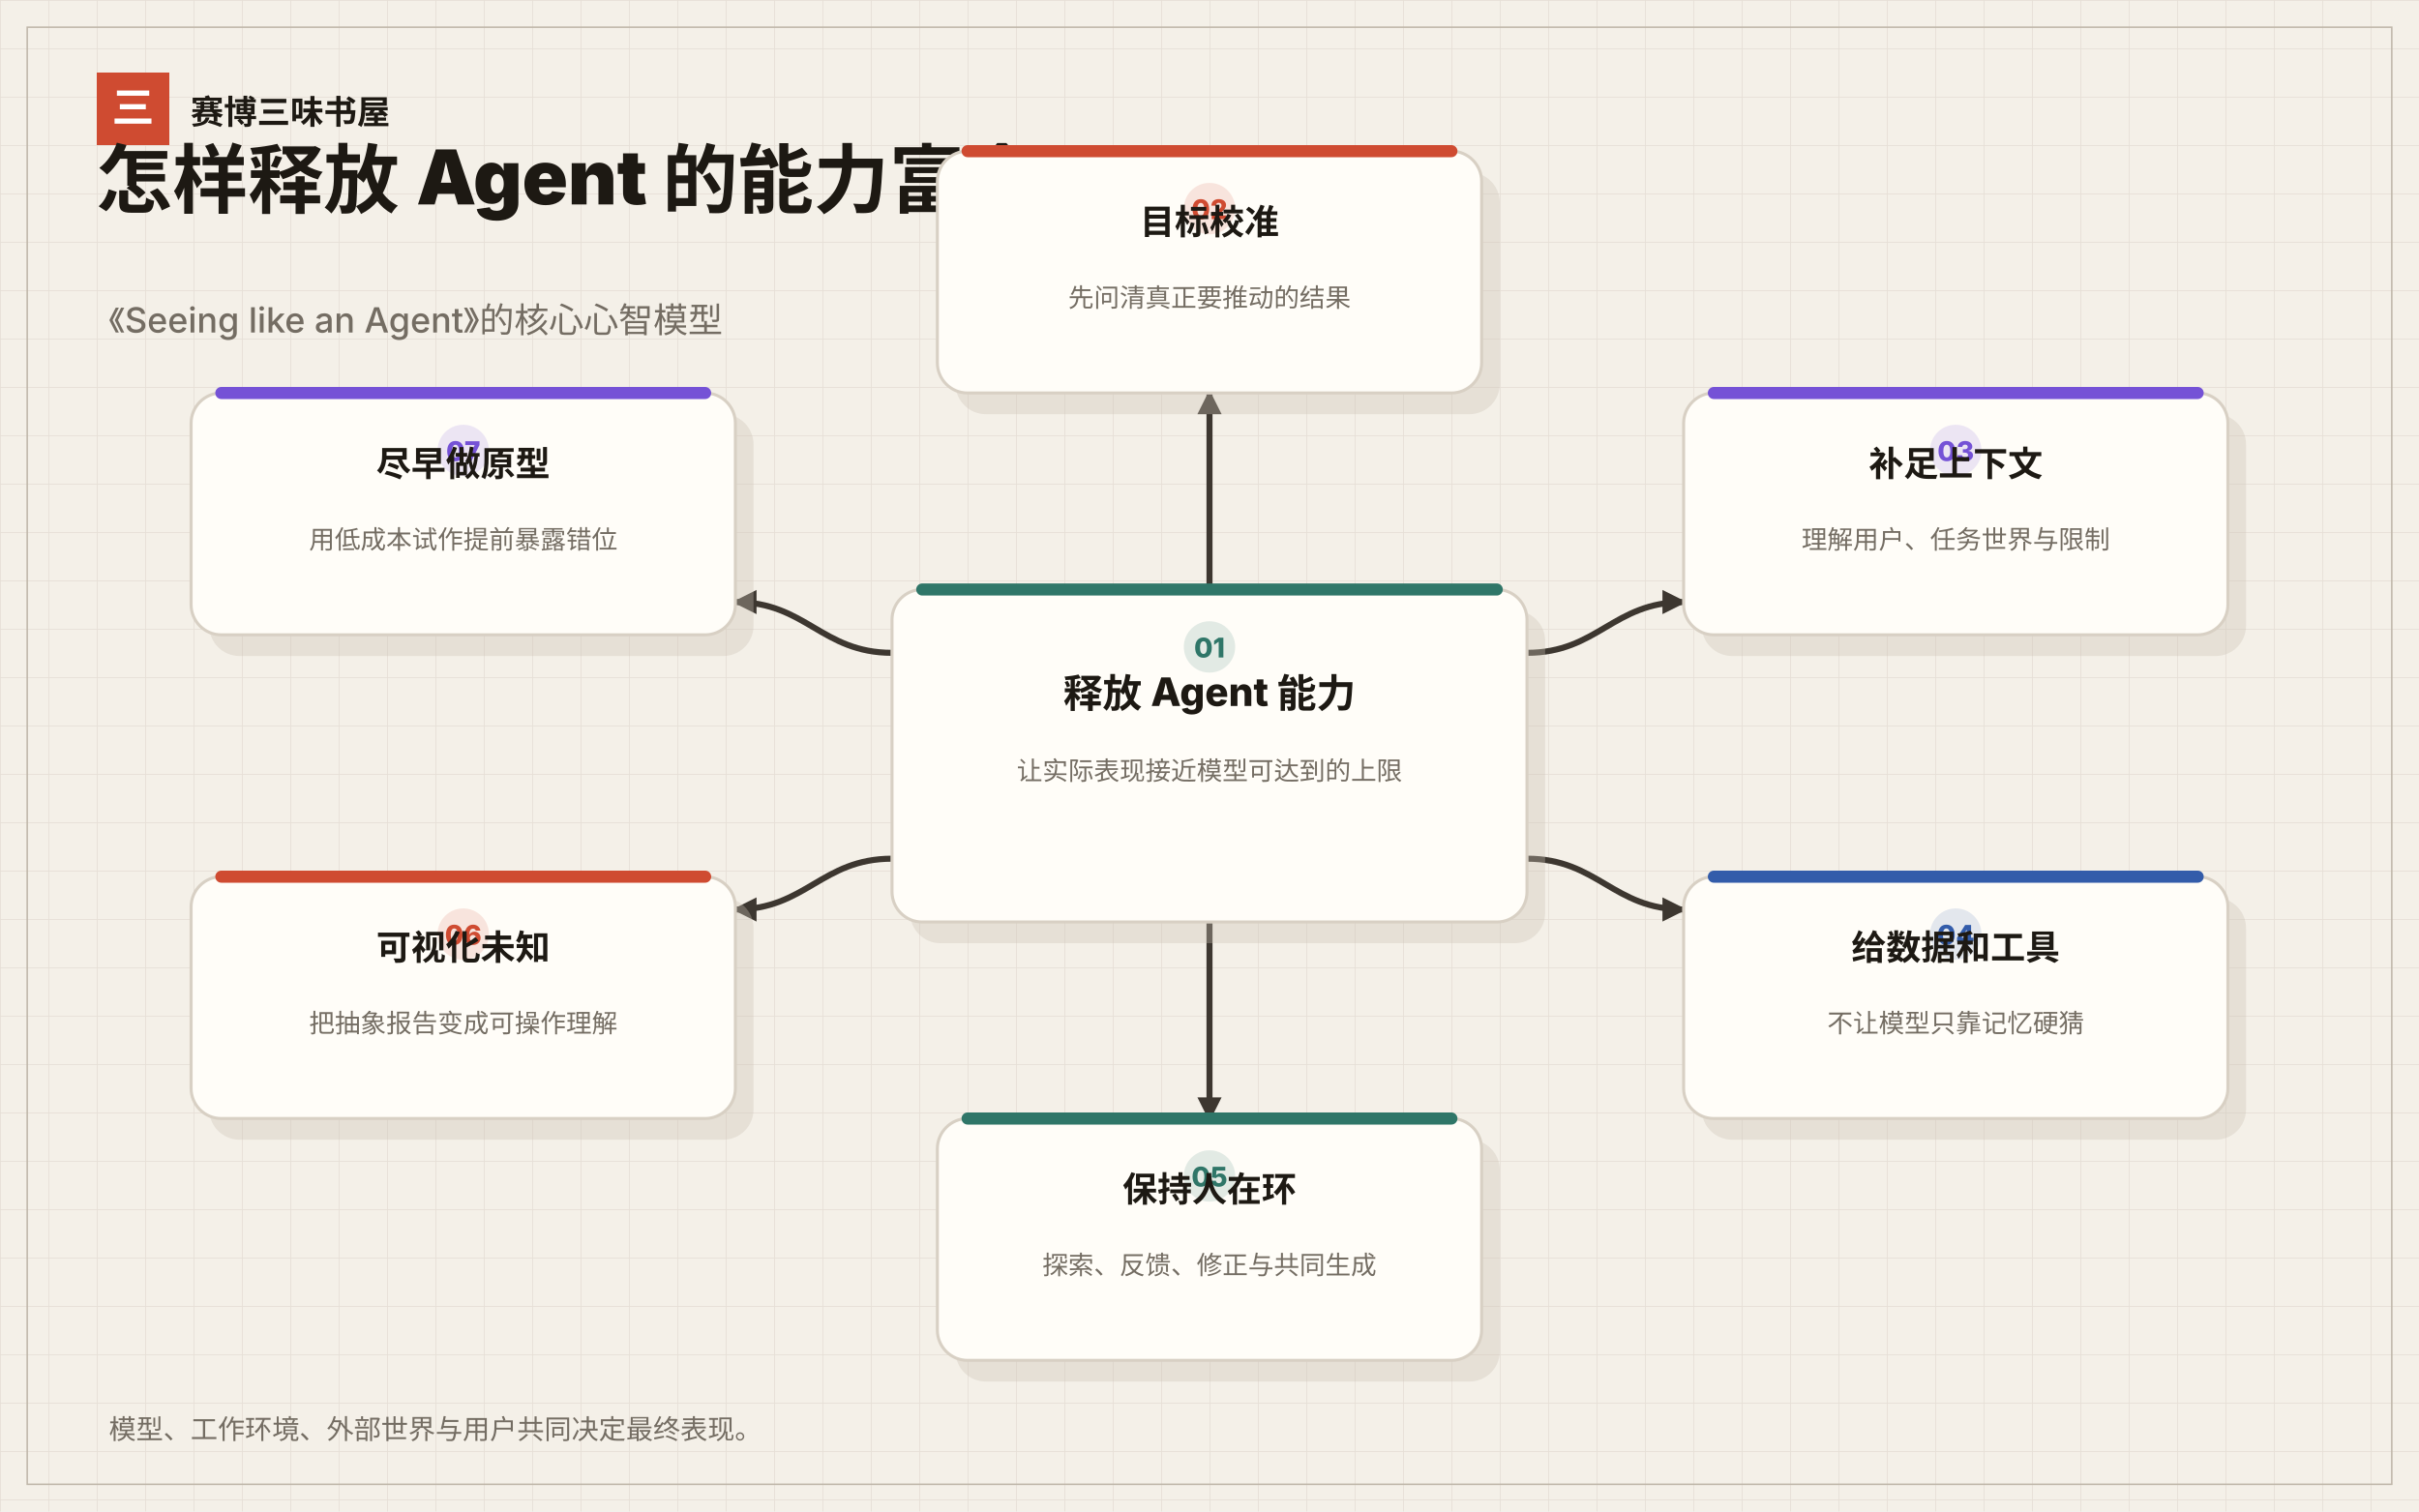
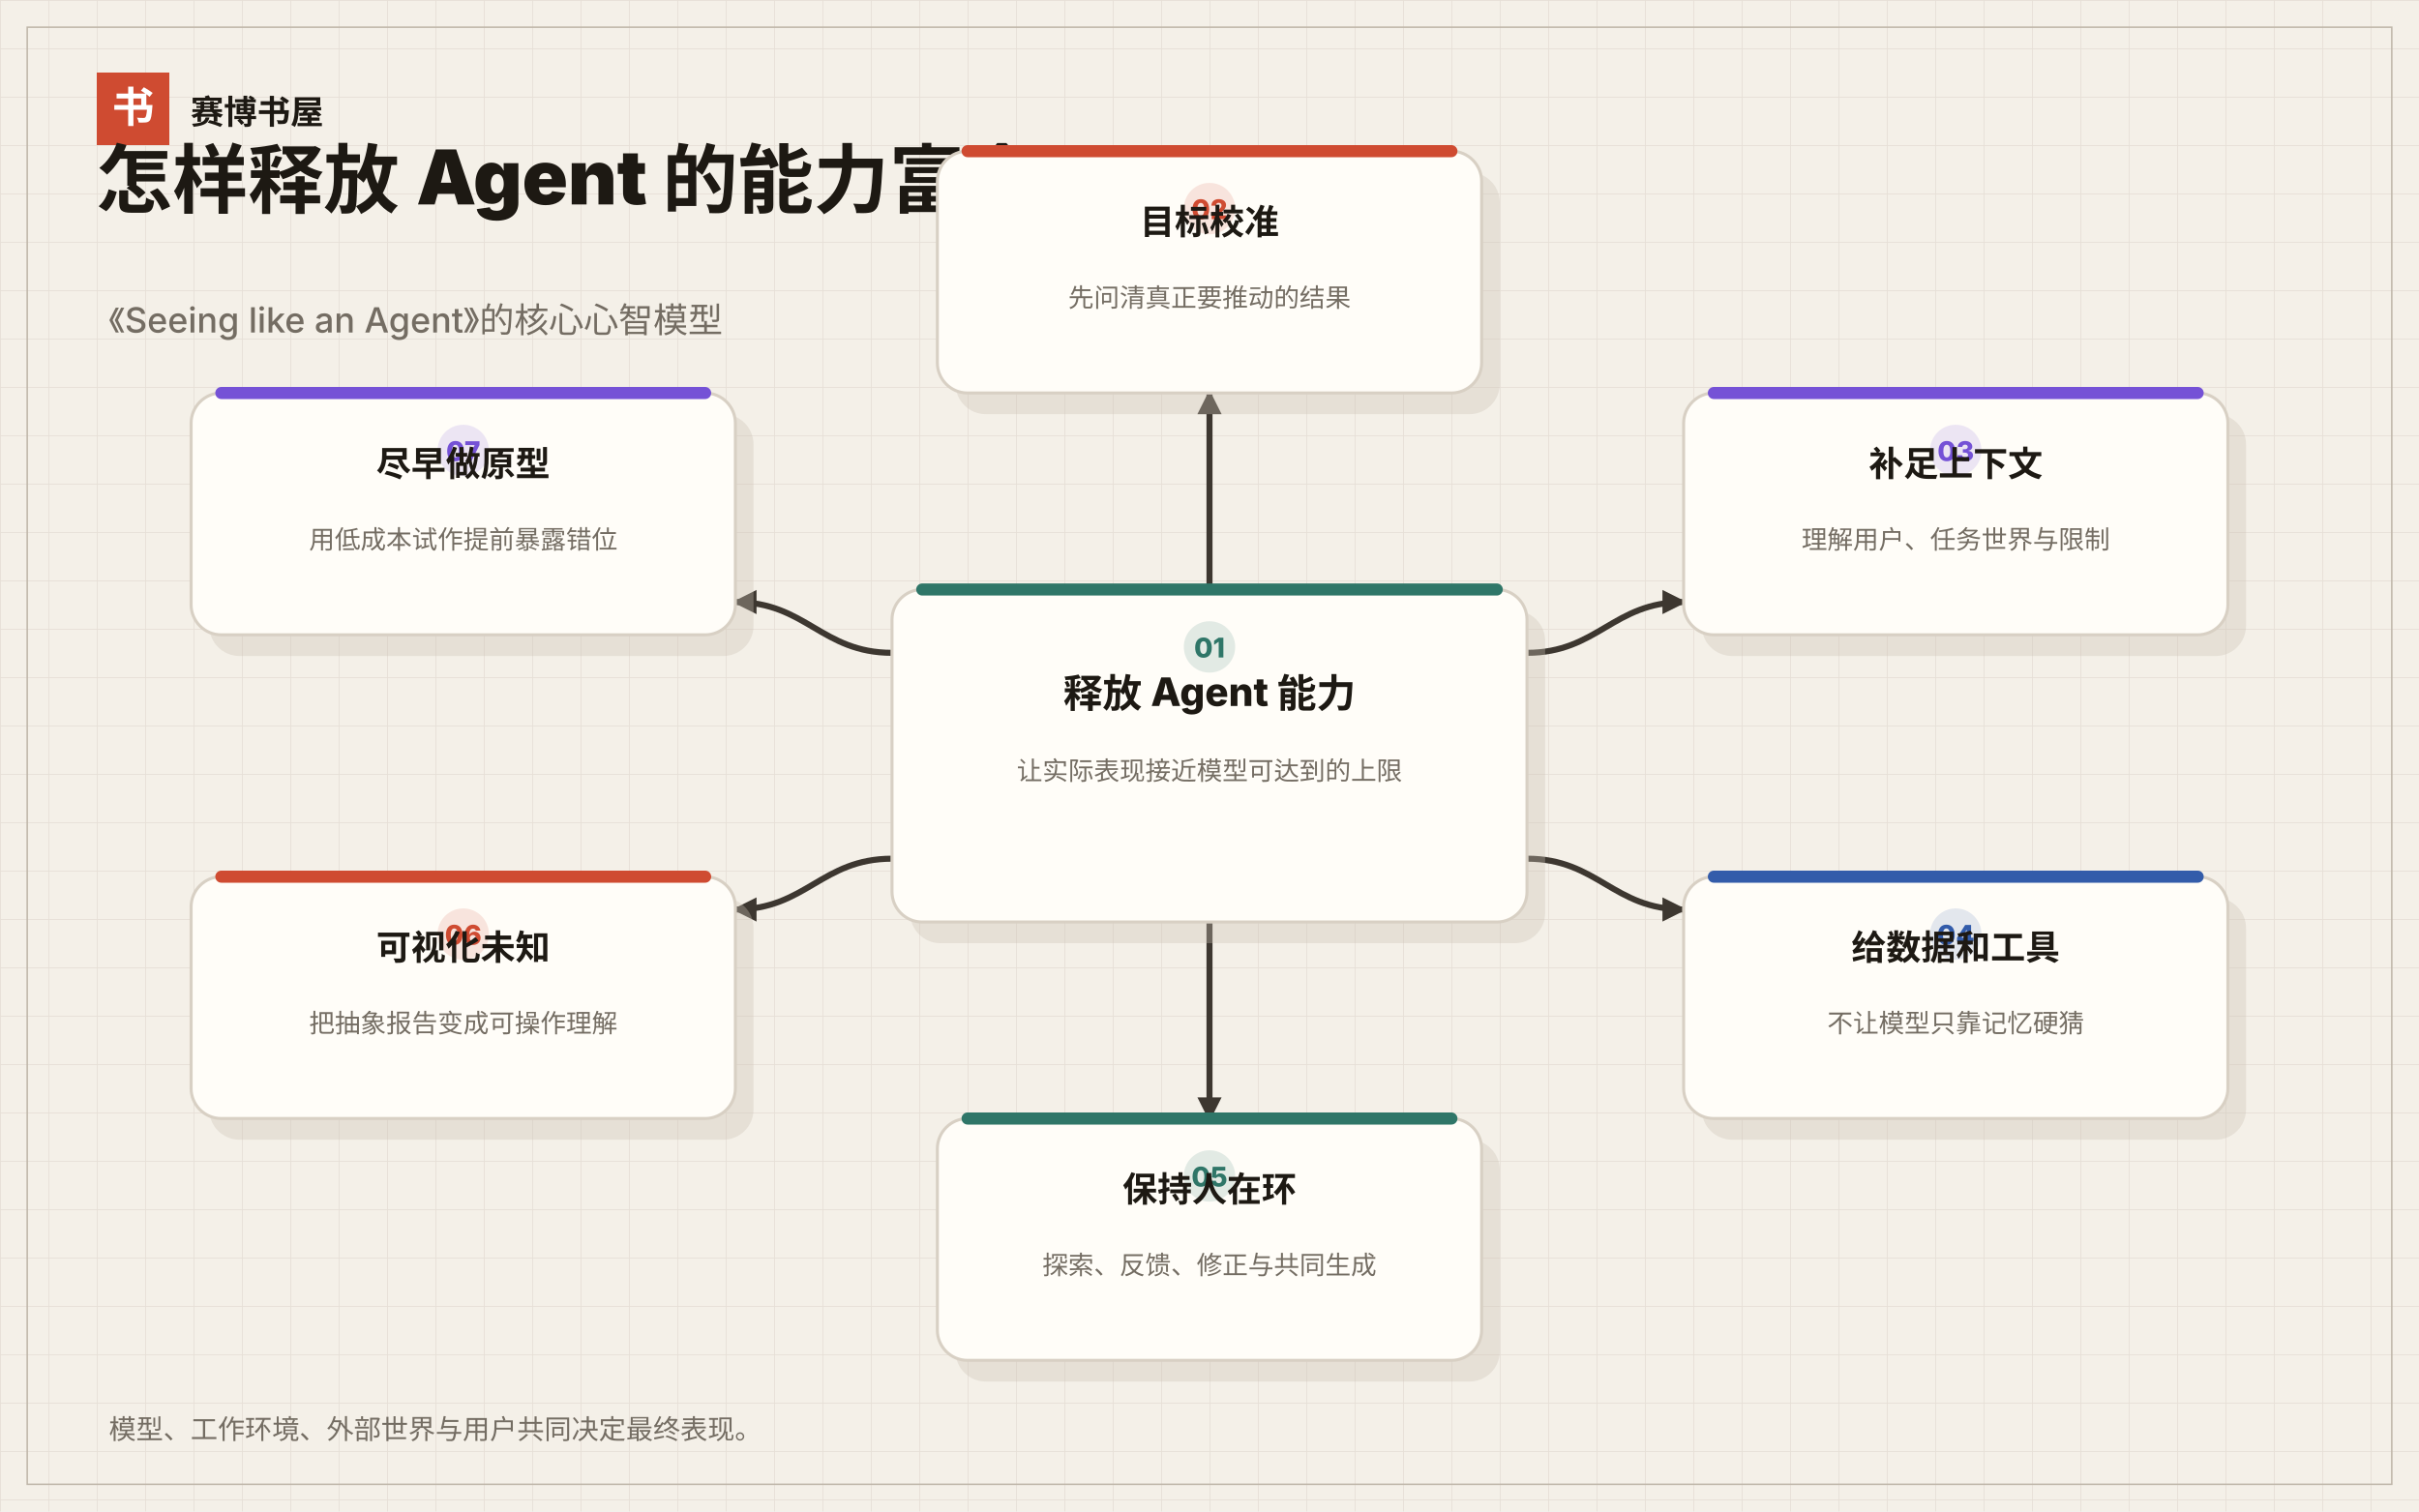
<svg xmlns="http://www.w3.org/2000/svg" width="1600" height="1000" viewBox="0 0 1600 1000" role="img" aria-labelledby="title description">
  <defs>
    <style>text{font-family:-apple-system,BlinkMacSystemFont,"PingFang SC","Microsoft YaHei",sans-serif}</style>
    <pattern id="grid" width="32" height="32" patternUnits="userSpaceOnUse">
      <path d="M 32 0 L 0 0 0 32" fill="none" stroke="#d7d0c4" stroke-width="1" opacity=".55" />
    </pattern>
    <marker id="arrow" markerUnits="userSpaceOnUse" markerWidth="16" markerHeight="16" refX="14" refY="8" orient="auto">
      <path d="M 0 0 L 16 8 L 0 16 z" fill="#3d3730" />
    </marker>
  </defs>
  <rect width="1600" height="1000" fill="#f4f0e8" />
  <rect width="1600" height="1000" fill="url(#grid)" />
  <rect x="18" y="18" width="1564" height="964" fill="none" stroke="#bfb6a9" stroke-width="1" />
  <rect x="64" y="48" width="48" height="48" fill="#cf4b31" />
-   <text x="88" y="81" text-anchor="middle" font-size="28" font-weight="900" fill="white">三</text>
-   <text x="126" y="82" font-size="22" font-weight="760" fill="#1d1913">赛博三味书屋</text>
+   <text x="88" y="81" text-anchor="middle" font-size="28" font-weight="900" fill="white">书</text>
+   <text x="126" y="82" font-size="22" font-weight="760" fill="#1d1913">赛博书屋</text>
  <text x="64.0" y="137.0" text-anchor="start" font-size="50" font-weight="850" fill="#1d1913">
    <tspan x="64.0" dy="0">怎样释放 Agent 的能力富余</tspan>
  </text>
  <text x="72.0" y="220.0" text-anchor="start" font-size="23" font-weight="500" fill="#746d63">
    <tspan x="72.0" dy="0">《Seeing like an Agent》的核心心智模型</tspan>
  </text>
  <g>
    <path d="M 800.0 390.0 C 800.0 331.5, 800.0 318.5, 800.0 260.0" fill="none" stroke="#3d3730" stroke-width="4" marker-end="url(#arrow)" />
    <path d="M 1010.0 431.9 C 1056.6 431.9, 1067.0 398.3, 1113.6 398.3" fill="none" stroke="#3d3730" stroke-width="4" marker-end="url(#arrow)" />
    <path d="M 1010.0 568.1 C 1056.6 568.1, 1067.0 601.7, 1113.6 601.7" fill="none" stroke="#3d3730" stroke-width="4" marker-end="url(#arrow)" />
    <path d="M 800.0 610.0 C 800.0 668.5, 800.0 681.5, 800.0 740.0" fill="none" stroke="#3d3730" stroke-width="4" marker-end="url(#arrow)" />
    <path d="M 590.0 568.1 C 543.4 568.1, 533.0 601.7, 486.4 601.7" fill="none" stroke="#3d3730" stroke-width="4" marker-end="url(#arrow)" />
    <path d="M 590.0 431.9 C 543.4 431.9, 533.0 398.3, 486.4 398.3" fill="none" stroke="#3d3730" stroke-width="4" marker-end="url(#arrow)" />
  </g>
  <g>
    <rect x="602.0" y="404.0" width="420.0" height="220.0" rx="20" fill="#c9c0b3" opacity=".34" />
    <rect x="590.0" y="390.0" width="420.0" height="220.0" rx="20" fill="#fffdf8" stroke="#d8d0c4" stroke-width="2" />
    <path d="M 610.0 390.0 H 990.0" stroke="#2f7668" stroke-width="8" stroke-linecap="round" />
    <circle cx="800.0" cy="428.0" r="17" fill="#2f7668" opacity=".14" />
    <text x="800.0" y="435.0" text-anchor="middle" font-size="18" font-weight="800" fill="#2f7668">01</text>
    <text x="800.0" y="468.0" text-anchor="middle" font-size="26" font-weight="780" fill="#1d1913">
      <tspan x="800.0" dy="0">释放 Agent 能力</tspan>
    </text>
    <text x="800.0" y="516.0" text-anchor="middle" font-size="17" font-weight="500" fill="#746d63">
      <tspan x="800.0" dy="0">让实际表现接近模型可达到的上限</tspan>
    </text>
    <rect x="632.0" y="114.0" width="360.0" height="160.0" rx="20" fill="#c9c0b3" opacity=".34" />
    <rect x="620.0" y="100.0" width="360.0" height="160.0" rx="20" fill="#fffdf8" stroke="#d8d0c4" stroke-width="2" />
    <path d="M 640.0 100.0 H 960.0" stroke="#cf4b31" stroke-width="8" stroke-linecap="round" />
    <circle cx="800.0" cy="138.0" r="17" fill="#cf4b31" opacity=".14" />
    <text x="800.0" y="145.0" text-anchor="middle" font-size="18" font-weight="800" fill="#cf4b31">02</text>
    <text x="800.0" y="155.0" text-anchor="middle" font-size="23" font-weight="780" fill="#1d1913">
      <tspan x="800.0" dy="0">目标校准</tspan>
    </text>
    <text x="800.0" y="203.0" text-anchor="middle" font-size="17" font-weight="500" fill="#746d63">
      <tspan x="800.0" dy="0">先问清真正要推动的结果</tspan>
    </text>
    <rect x="1125.6" y="274.0" width="360.0" height="160.0" rx="20" fill="#c9c0b3" opacity=".34" />
    <rect x="1113.6" y="260.0" width="360.0" height="160.0" rx="20" fill="#fffdf8" stroke="#d8d0c4" stroke-width="2" />
    <path d="M 1133.6 260.0 H 1453.6" stroke="#7552d6" stroke-width="8" stroke-linecap="round" />
    <circle cx="1293.6" cy="298.0" r="17" fill="#7552d6" opacity=".14" />
    <text x="1293.6" y="305.0" text-anchor="middle" font-size="18" font-weight="800" fill="#7552d6">03</text>
    <text x="1293.6" y="315.0" text-anchor="middle" font-size="23" font-weight="780" fill="#1d1913">
      <tspan x="1293.6" dy="0">补足上下文</tspan>
    </text>
    <text x="1293.6" y="363.0" text-anchor="middle" font-size="17" font-weight="500" fill="#746d63">
      <tspan x="1293.6" dy="0">理解用户、任务世界与限制</tspan>
    </text>
    <rect x="1125.6" y="594.0" width="360.0" height="160.0" rx="20" fill="#c9c0b3" opacity=".34" />
    <rect x="1113.6" y="580.0" width="360.0" height="160.0" rx="20" fill="#fffdf8" stroke="#d8d0c4" stroke-width="2" />
    <path d="M 1133.6 580.0 H 1453.6" stroke="#335caa" stroke-width="8" stroke-linecap="round" />
    <circle cx="1293.6" cy="618.0" r="17" fill="#335caa" opacity=".14" />
    <text x="1293.6" y="625.0" text-anchor="middle" font-size="18" font-weight="800" fill="#335caa">04</text>
    <text x="1293.6" y="635.0" text-anchor="middle" font-size="23" font-weight="780" fill="#1d1913">
      <tspan x="1293.6" dy="0">给数据和工具</tspan>
    </text>
    <text x="1293.6" y="683.0" text-anchor="middle" font-size="17" font-weight="500" fill="#746d63">
      <tspan x="1293.6" dy="0">不让模型只靠记忆硬猜</tspan>
    </text>
    <rect x="632.0" y="754.0" width="360.0" height="160.0" rx="20" fill="#c9c0b3" opacity=".34" />
    <rect x="620.0" y="740.0" width="360.0" height="160.0" rx="20" fill="#fffdf8" stroke="#d8d0c4" stroke-width="2" />
    <path d="M 640.0 740.0 H 960.0" stroke="#2f7668" stroke-width="8" stroke-linecap="round" />
    <circle cx="800.0" cy="778.0" r="17" fill="#2f7668" opacity=".14" />
    <text x="800.0" y="785.0" text-anchor="middle" font-size="18" font-weight="800" fill="#2f7668">05</text>
    <text x="800.0" y="795.0" text-anchor="middle" font-size="23" font-weight="780" fill="#1d1913">
      <tspan x="800.0" dy="0">保持人在环</tspan>
    </text>
    <text x="800.0" y="843.0" text-anchor="middle" font-size="17" font-weight="500" fill="#746d63">
      <tspan x="800.0" dy="0">探索、反馈、修正与共同生成</tspan>
    </text>
    <rect x="138.4" y="594.0" width="360.0" height="160.0" rx="20" fill="#c9c0b3" opacity=".34" />
    <rect x="126.4" y="580.0" width="360.0" height="160.0" rx="20" fill="#fffdf8" stroke="#d8d0c4" stroke-width="2" />
    <path d="M 146.4 580.0 H 466.4" stroke="#cf4b31" stroke-width="8" stroke-linecap="round" />
    <circle cx="306.4" cy="618.0" r="17" fill="#cf4b31" opacity=".14" />
    <text x="306.4" y="625.0" text-anchor="middle" font-size="18" font-weight="800" fill="#cf4b31">06</text>
    <text x="306.4" y="635.0" text-anchor="middle" font-size="23" font-weight="780" fill="#1d1913">
      <tspan x="306.4" dy="0">可视化未知</tspan>
    </text>
    <text x="306.4" y="683.0" text-anchor="middle" font-size="17" font-weight="500" fill="#746d63">
      <tspan x="306.4" dy="0">把抽象报告变成可操作理解</tspan>
    </text>
    <rect x="138.4" y="274.0" width="360.0" height="160.0" rx="20" fill="#c9c0b3" opacity=".34" />
    <rect x="126.4" y="260.0" width="360.0" height="160.0" rx="20" fill="#fffdf8" stroke="#d8d0c4" stroke-width="2" />
    <path d="M 146.4 260.0 H 466.4" stroke="#7552d6" stroke-width="8" stroke-linecap="round" />
    <circle cx="306.4" cy="298.0" r="17" fill="#7552d6" opacity=".14" />
    <text x="306.4" y="305.0" text-anchor="middle" font-size="18" font-weight="800" fill="#7552d6">07</text>
    <text x="306.4" y="315.0" text-anchor="middle" font-size="23" font-weight="780" fill="#1d1913">
      <tspan x="306.4" dy="0">尽早做原型</tspan>
    </text>
    <text x="306.4" y="363.0" text-anchor="middle" font-size="17" font-weight="500" fill="#746d63">
      <tspan x="306.4" dy="0">用低成本试作提前暴露错位</tspan>
    </text>
  </g>
  <text x="72.0" y="952.0" text-anchor="start" font-size="18" font-weight="500" fill="#746d63">
    <tspan x="72.0" dy="0">模型、工作环境、外部世界与用户共同决定最终表现。</tspan>
  </text>
</svg>
